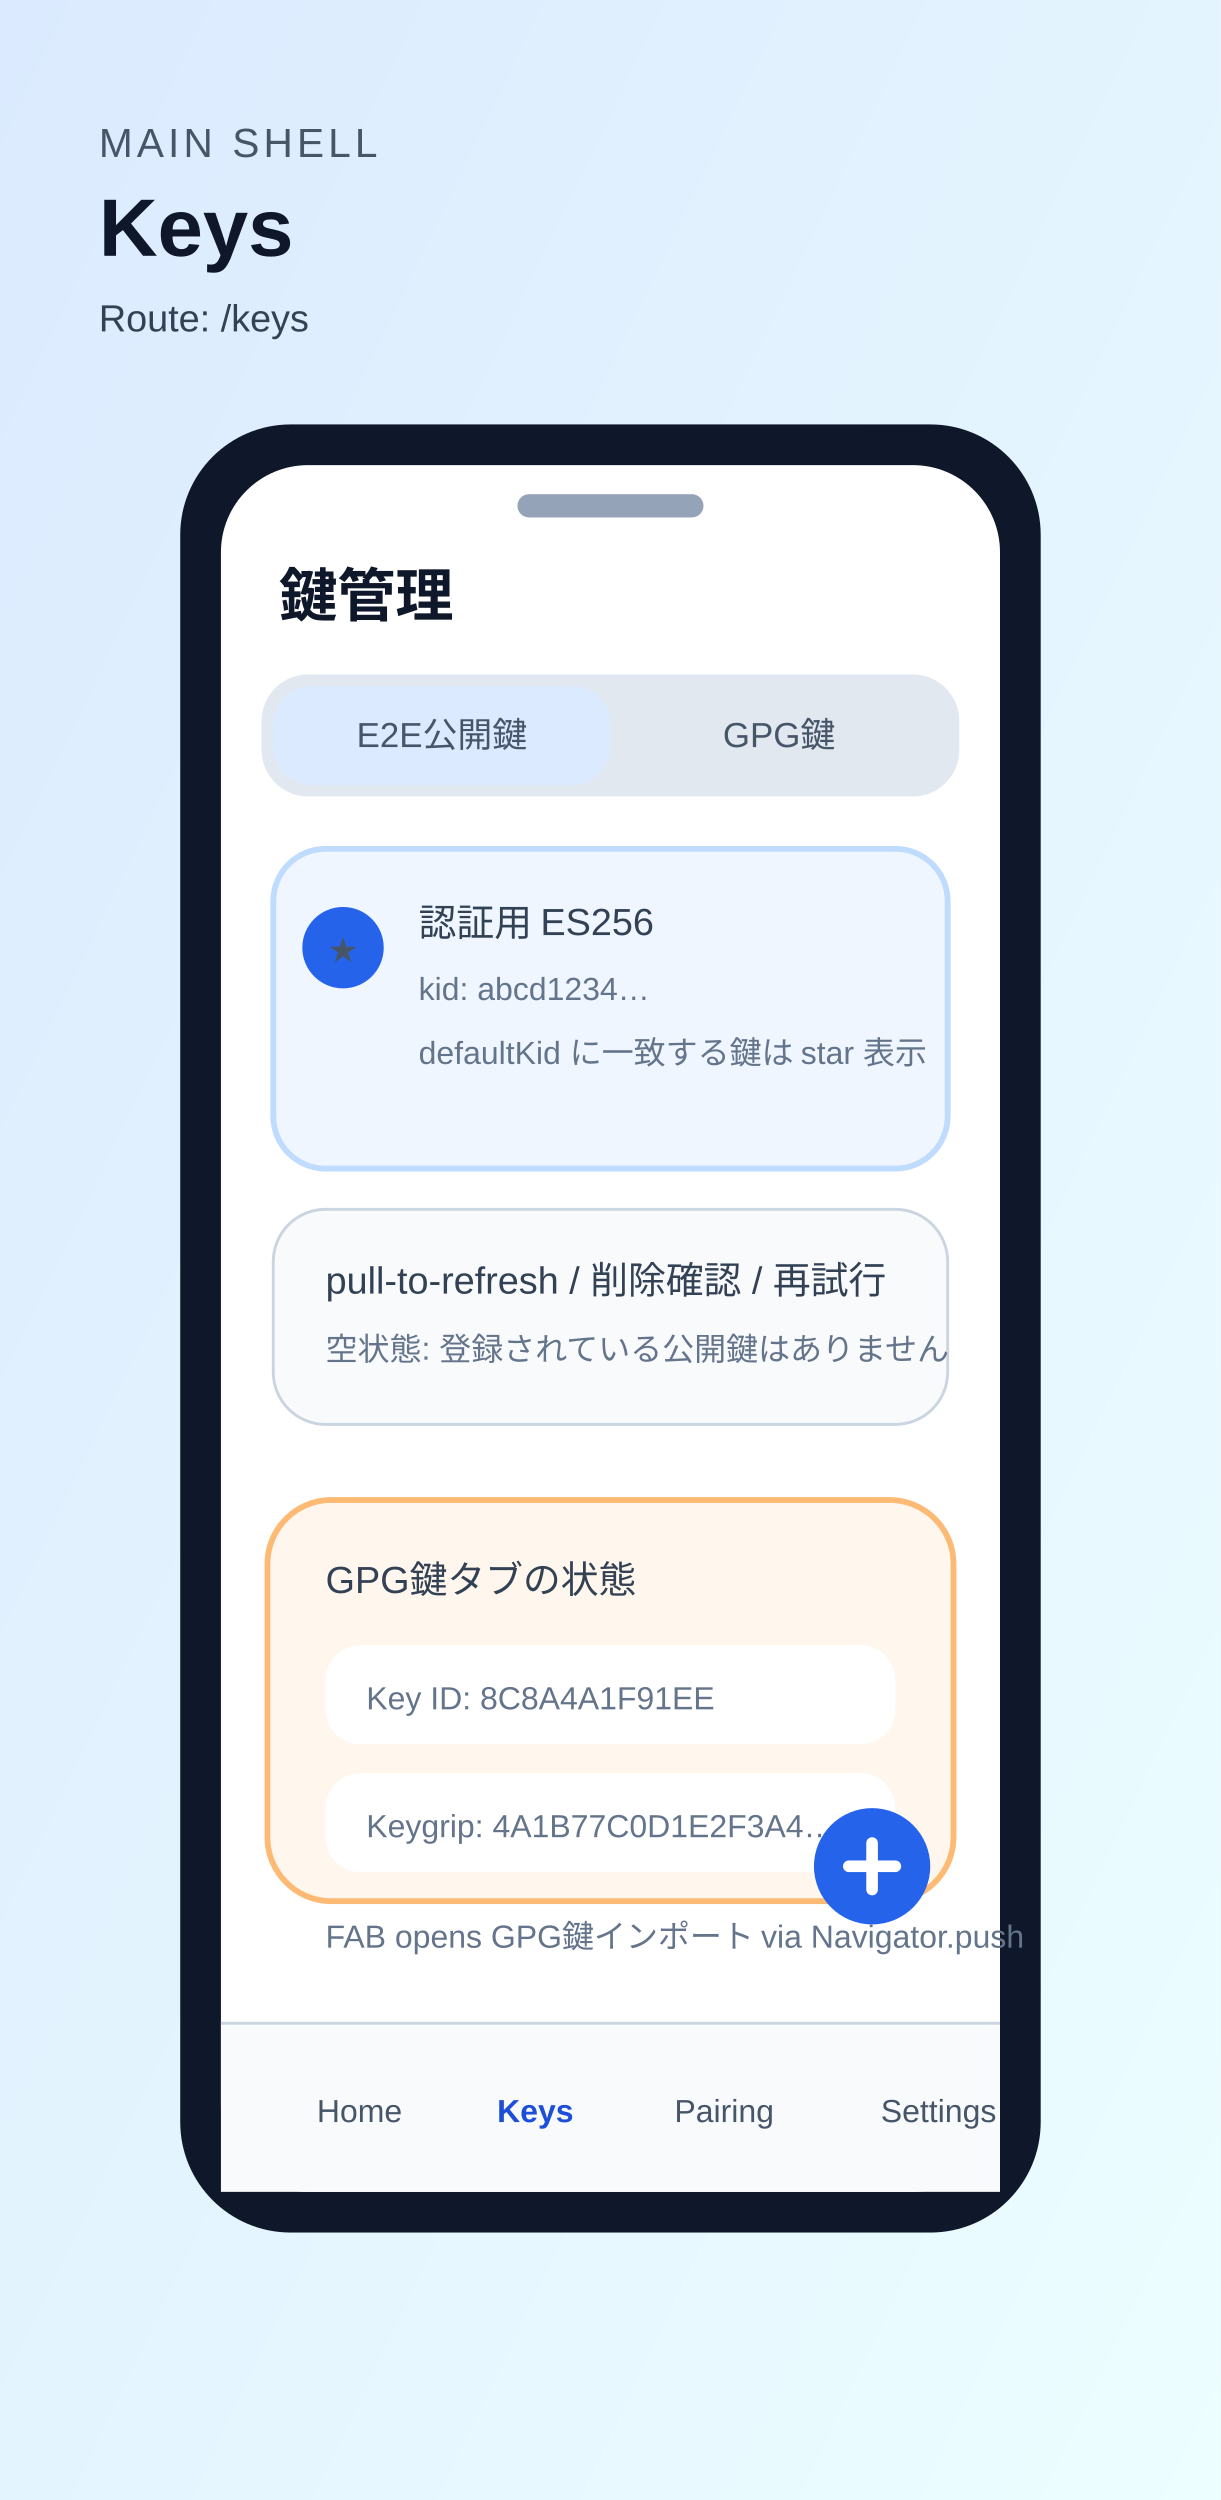
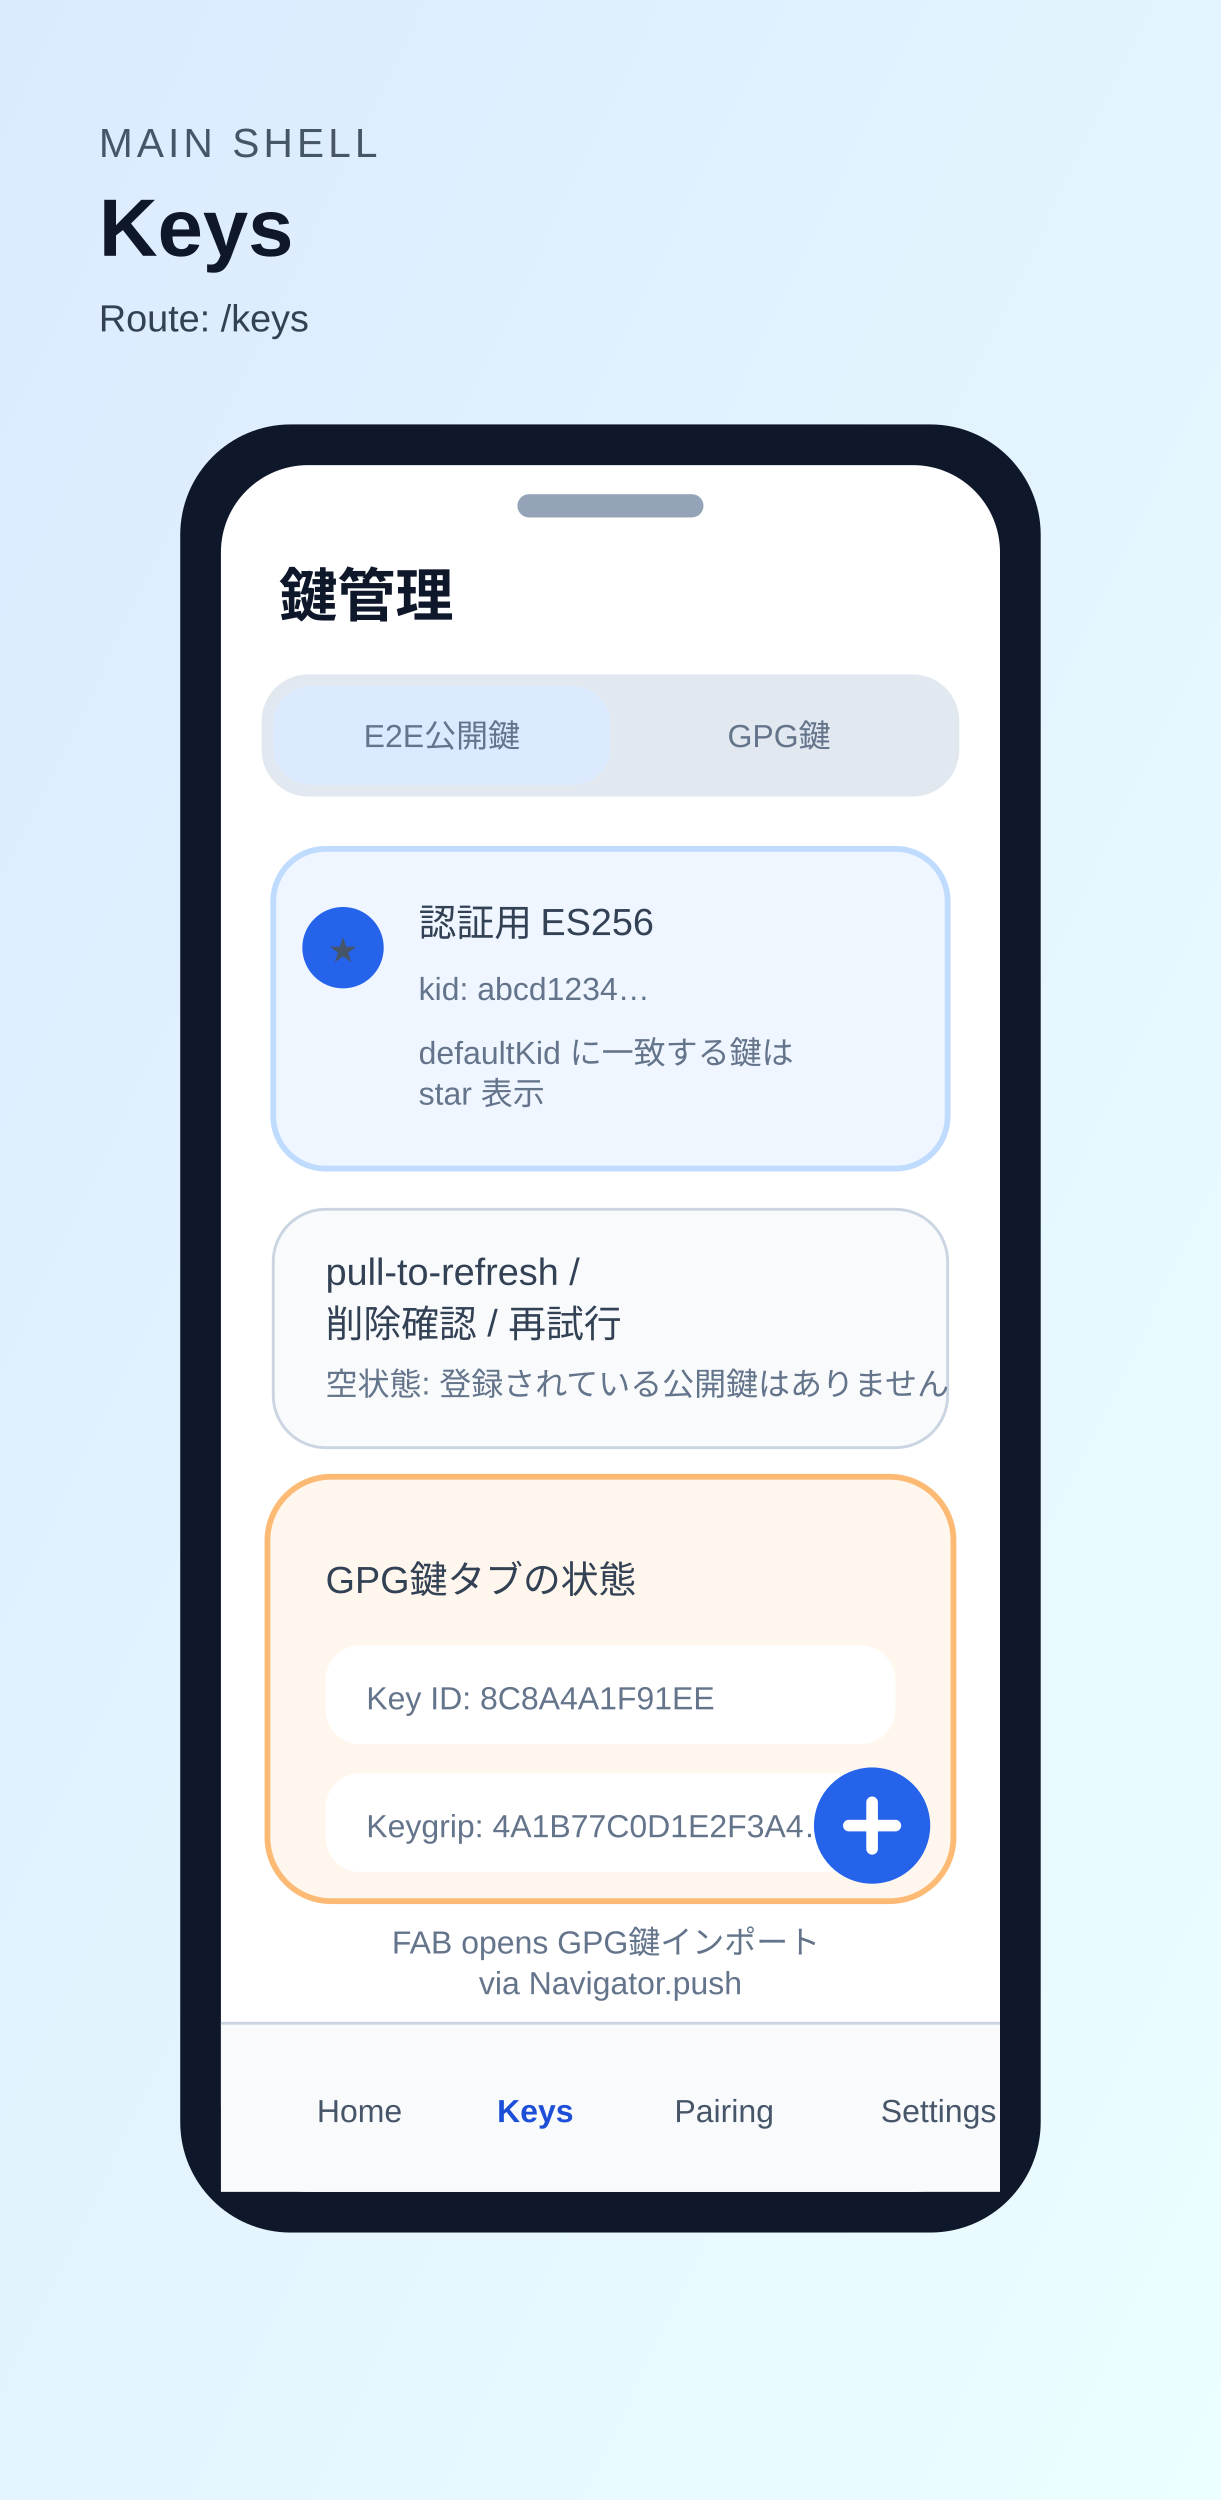
<svg xmlns="http://www.w3.org/2000/svg" viewBox="0 0 420 860" role="img" aria-labelledby="title desc">
  <defs>
    <linearGradient id="bg" x1="0" x2="1" y1="0" y2="1">
      <stop offset="0%" stop-color="#dbeafe" />
      <stop offset="100%" stop-color="#ecfeff" />
    </linearGradient>
    <style>
      text { font-family: Arial, sans-serif; fill: #0f172a; }
      .eyebrow { font-size: 14px; letter-spacing: 1.4px; fill: #475569; }
      .heading { font-size: 28px; font-weight: 700; }
      .screen-title { font-size: 20px; font-weight: 700; }
      .body { font-size: 13px; fill: #334155; }
      .small { font-size: 12px; fill: #475569; }
      .tiny { font-size: 11px; fill: #64748b; }
      .nav { font-size: 11px; fill: #475569; }
      .nav-active { font-size: 11px; font-weight: 700; fill: #1d4ed8; }
    </style>
  </defs>
  <rect width="420" height="860" fill="url(#bg)" />
  <text x="34" y="54" class="eyebrow">MAIN SHELL</text>
  <text x="34" y="88" class="heading">Keys</text>
  <text x="34" y="114" class="body">Route: /keys</text>
  <rect x="62" y="146" width="296" height="622" rx="38" fill="#0f172a" />
  <rect x="76" y="160" width="268" height="594" rx="30" fill="#ffffff" />
  <rect x="178" y="170" width="64" height="8" rx="4" fill="#94a3b8" />
  <text x="96" y="212" class="screen-title">鍵管理</text>
  <rect x="90" y="232" width="240" height="42" rx="16" fill="#e2e8f0" />
  <rect x="94" y="236" width="116" height="34" rx="13" fill="#dbeafe" />
-   <text x="152" y="257" class="small" text-anchor="middle">E2E公開鍵</text>
-   <text x="268" y="257" class="small" text-anchor="middle">GPG鍵</text>
+   <text x="152" y="257" class="tiny" text-anchor="middle">E2E公開鍵</text>
+   <text x="268" y="257" class="tiny" text-anchor="middle">GPG鍵</text>
  <rect x="94" y="292" width="232" height="110" rx="18" fill="#eff6ff" stroke="#bfdbfe" stroke-width="2" />
  <circle cx="118" cy="326" r="14" fill="#2563eb" />
  <text x="118" y="331" class="small" fill="#ffffff" text-anchor="middle">★</text>
  <text x="144" y="322" class="body">認証用 ES256</text>
  <text x="144" y="344" class="tiny">kid: abcd1234…</text>
-   <text x="144" y="366" class="tiny">defaultKid に一致する鍵は star 表示</text>
-   <rect x="94" y="416" width="232" height="74" rx="18" fill="#f8fafc" stroke="#cbd5e1" />
-   <text x="112" y="445" class="body">pull-to-refresh / 削除確認 / 再試行</text>
-   <text x="112" y="468" class="tiny">空状態: 登録されている公開鍵はありません</text>
-   <rect x="92" y="516" width="236" height="138" rx="22" fill="#fff7ed" stroke="#fdba74" stroke-width="2" />
+   <text x="144" y="366" class="tiny">
+     <tspan x="144" dy="0">defaultKid に一致する鍵は</tspan>
+     <tspan x="144" dy="14">star 表示</tspan>
+   </text>
+   <rect x="94" y="416" width="232" height="82" rx="18" fill="#f8fafc" stroke="#cbd5e1" />
+   <text x="112" y="442" class="body">
+     <tspan x="112" dy="0">pull-to-refresh /</tspan>
+     <tspan x="112" dy="18">削除確認 / 再試行</tspan>
+   </text>
+   <text x="112" y="480" class="tiny">空状態: 登録されている公開鍵はありません</text>
+   <rect x="92" y="508" width="236" height="146" rx="22" fill="#fff7ed" stroke="#fdba74" stroke-width="2" />
  <text x="112" y="548" class="body">GPG鍵タブの状態</text>
  <rect x="112" y="566" width="196" height="34" rx="12" fill="#ffffff" />
  <text x="126" y="588" class="tiny">Key ID: 8C8A4A1F91EE</text>
  <rect x="112" y="610" width="196" height="34" rx="12" fill="#ffffff" />
  <text x="126" y="632" class="tiny">Keygrip: 4A1B77C0D1E2F3A4…</text>
-   <circle cx="300" cy="642" r="20" fill="#2563eb" />
-   <path d="M292 642h16M300 634v16" stroke="#ffffff" stroke-width="4" stroke-linecap="round" />
-   <text x="112" y="670" class="tiny">FAB opens GPG鍵インポート via Navigator.push</text>
+   <circle cx="300" cy="628" r="20" fill="#2563eb" />
+   <path d="M292 628h16M300 620v16" stroke="#ffffff" stroke-width="4" stroke-linecap="round" />
+   <text x="210" y="672" class="tiny" text-anchor="middle">
+     <tspan x="210" dy="0">FAB opens GPG鍵インポート</tspan>
+     <tspan x="210" dy="14">via Navigator.push</tspan>
+   </text>
  <rect x="76" y="696" width="268" height="58" fill="#f8fafc" />
  <line x1="76" y1="696" x2="344" y2="696" stroke="#cbd5e1" />
  <text x="109" y="730" class="nav">Home</text>
  <text x="171" y="730" class="nav-active">Keys</text>
  <text x="232" y="730" class="nav">Pairing</text>
  <text x="303" y="730" class="nav">Settings</text>
</svg>
